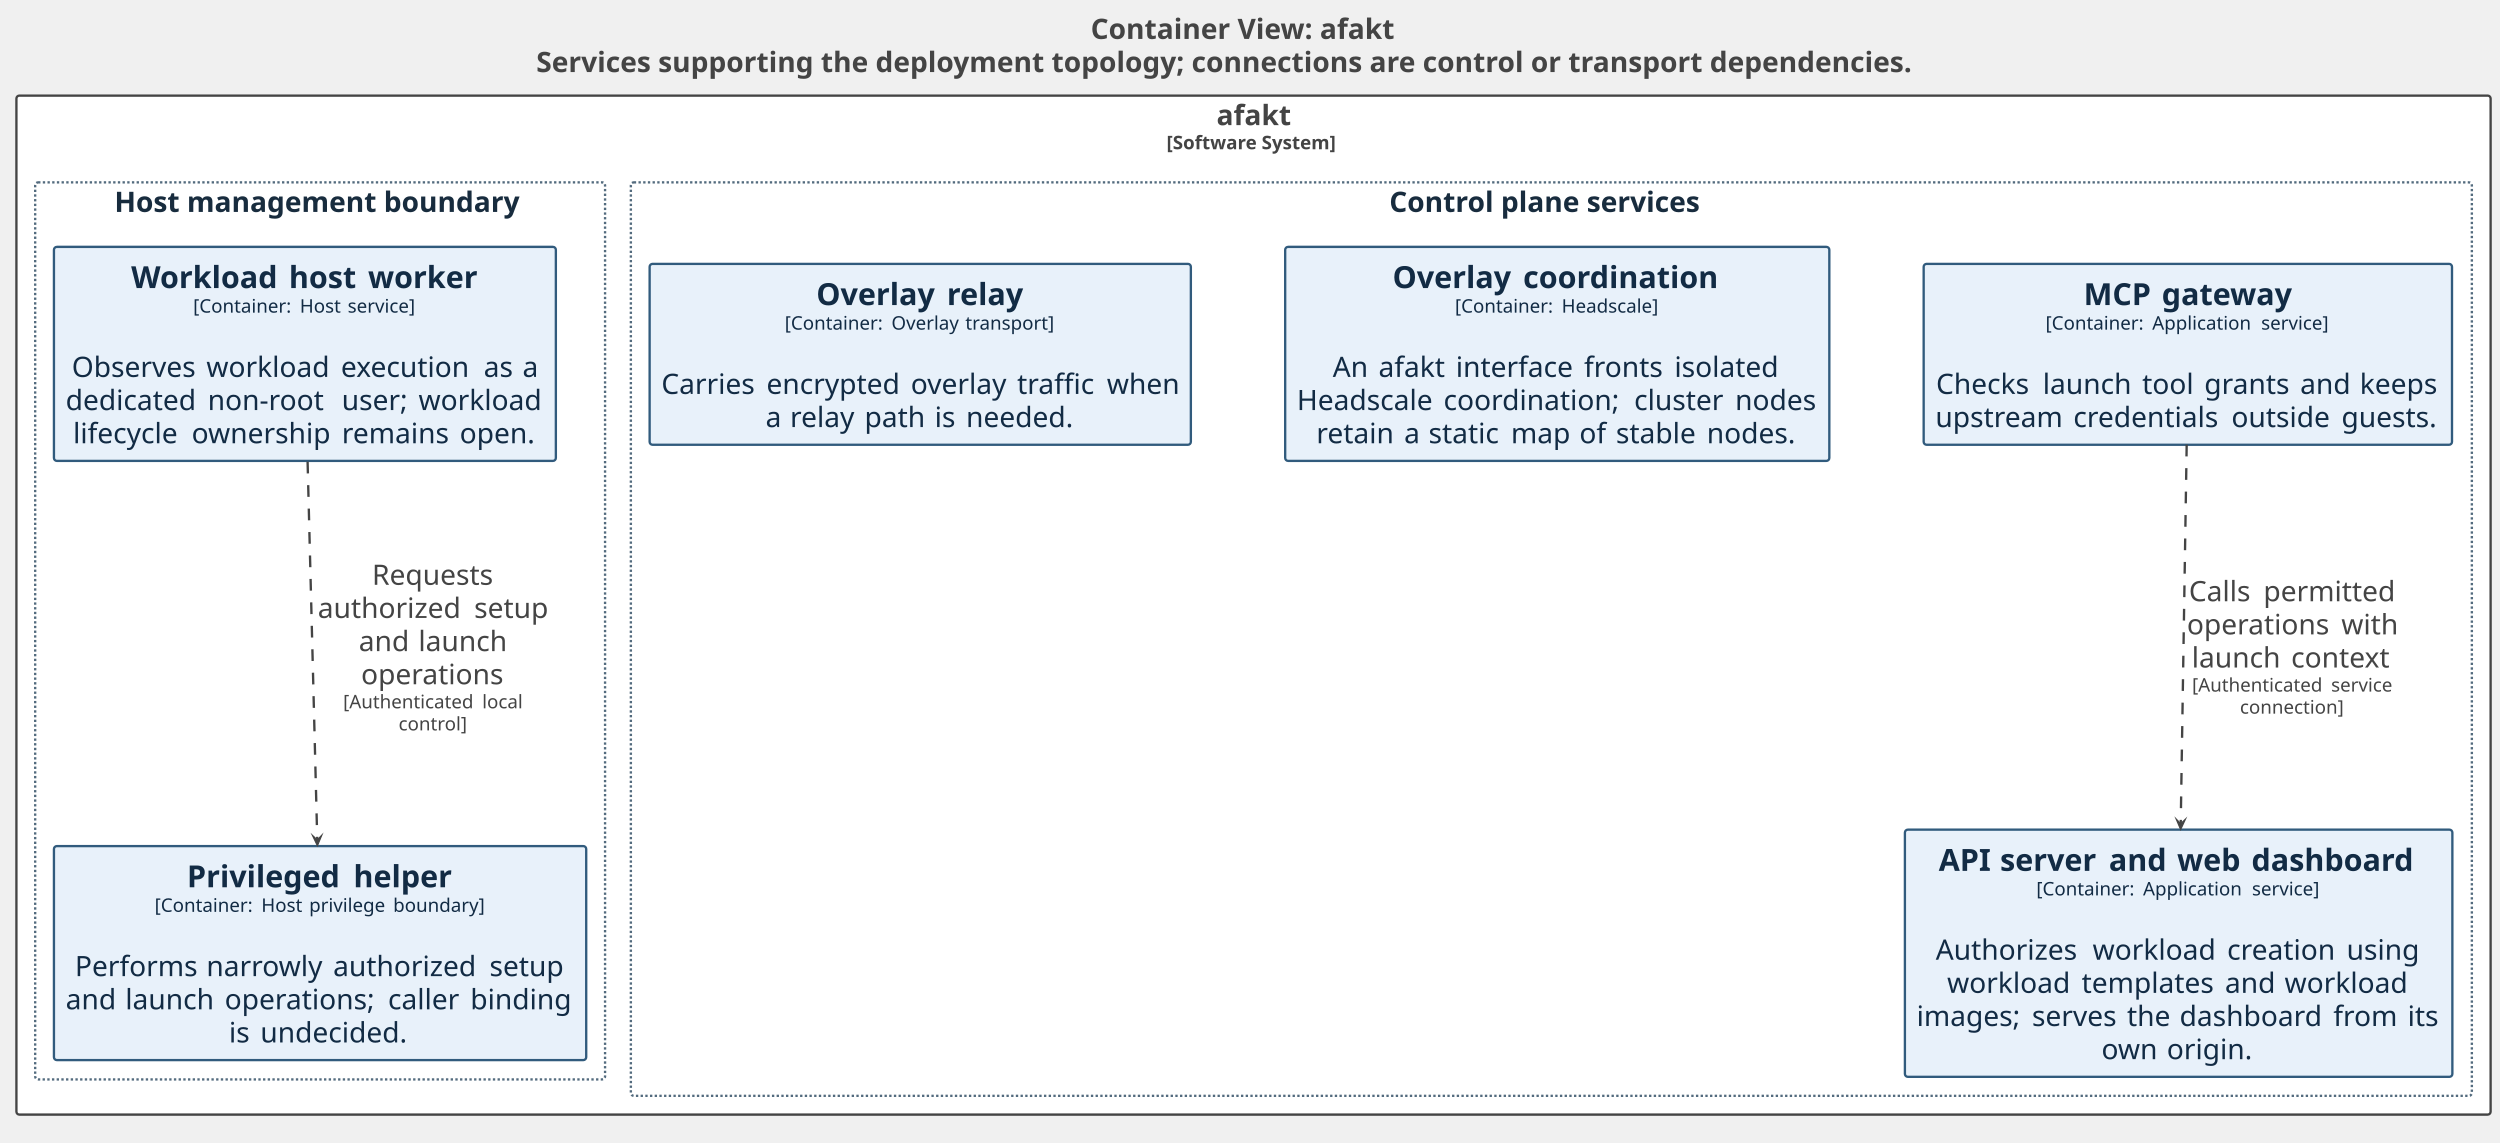
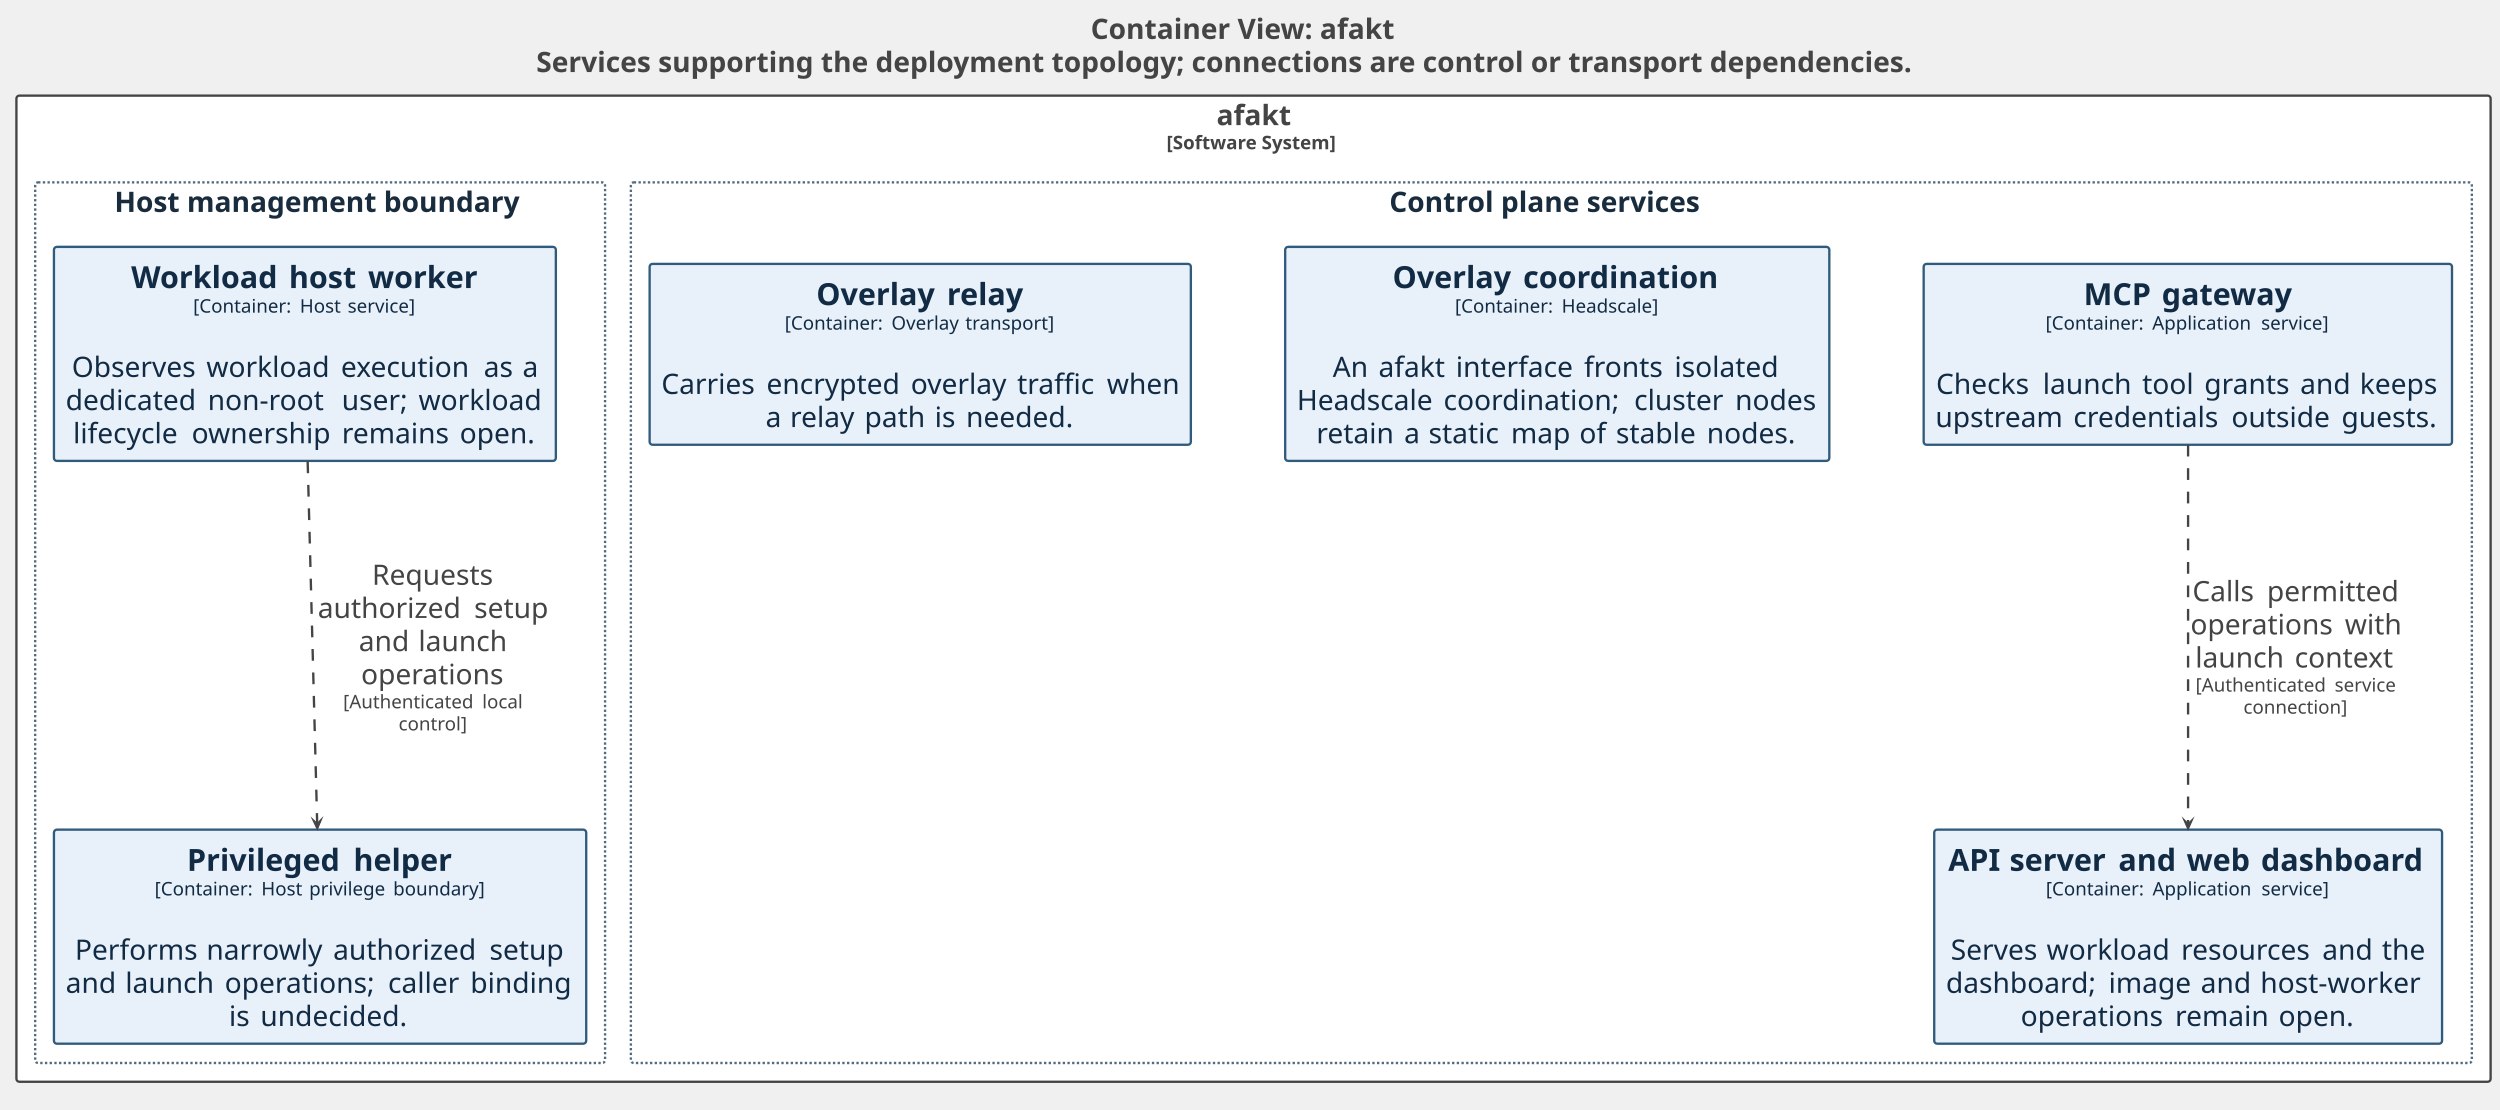
- <svg xmlns="http://www.w3.org/2000/svg" version="1.1" data-diagram-type="DESCRIPTION" style="width:2132px;height:974px;background:#FFFFFF;" width="2132px" height="974px" viewBox="0 0 2132 974" zoomAndPan="magnify" preserveAspectRatio="none" contentStyleType="text/css">
+ <svg xmlns="http://www.w3.org/2000/svg" version="1.1" data-diagram-type="DESCRIPTION" style="width:2132px;height:946px;background:#FFFFFF;" width="2132px" height="946px" viewBox="0 0 2132 946" zoomAndPan="magnify" preserveAspectRatio="none" contentStyleType="text/css">
  <defs />
  <g font-family="sans-serif" lengthAdjust="spacing">
    <g class="title" data-source-line="1">
      <text x="930.131" y="33.203" fill="#444" font-size="24" textLength="264.738" font-weight="700">Container View: afakt</text>
      <text x="457.309" y="61.469" fill="#444" font-size="24" textLength="1210.383" font-weight="700">Services supporting the deployment topology; connections are control or transport dependencies.</text>
    </g>
    <g class="cluster" data-qualified-name="afakt.n.size.16..Software System...size." id="ent0001" data-source-line="75">
-       <rect x="14" y="81.531" width="2110" height="869" fill="#FFF" style="stroke:#444;stroke-width:2;" rx="2.5" ry="2.5" />
+       <rect x="14" y="81.531" width="2110" height="841" fill="#FFF" style="stroke:#444;stroke-width:2;" rx="2.5" ry="2.5" />
      <text x="1037.459" y="106.734" fill="#444" font-size="24" textLength="63.082" font-weight="700">afakt</text>
      <text x="994.82" y="127.266" fill="#444" font-size="16" textLength="148.359" font-weight="700">[Software System]</text>
    </g>
    <g class="cluster" data-qualified-name="afakt.n.size.16..Software System...size..group1" id="ent0002" data-source-line="76">
-       <rect x="538" y="155.531" width="1570" height="779" fill="#FFF" style="stroke:#536B7E;stroke-width:2;stroke-dasharray:2,2;" rx="2.5" ry="2.5" />
+       <rect x="538" y="155.531" width="1570" height="751" fill="#FFF" style="stroke:#536B7E;stroke-width:2;stroke-dasharray:2,2;" rx="2.5" ry="2.5" />
      <text x="1184.795" y="180.734" fill="#182C3E" font-size="24" textLength="276.41" font-weight="700">Control plane services</text>
    </g>
    <g class="cluster" data-qualified-name="afakt.n.size.16..Software System...size..group2" id="ent0007" data-source-line="83">
-       <rect x="30" y="155.531" width="486" height="765" fill="#FFF" style="stroke:#536B7E;stroke-width:2;stroke-dasharray:2,2;" rx="2.5" ry="2.5" />
+       <rect x="30" y="155.531" width="486" height="751" fill="#FFF" style="stroke:#536B7E;stroke-width:2;stroke-dasharray:2,2;" rx="2.5" ry="2.5" />
      <text x="97.594" y="180.734" fill="#182C3E" font-size="24" textLength="350.813" font-weight="700">Host management boundary</text>
    </g>
    <g class="entity" data-qualified-name="afakt.n.size.16..Software System...size..group1.afakt.APIserverandwebdashboard" id="ent0003" data-source-line="77">
-       <rect x="1624.5" y="707.531" width="466.883" height="210.793" fill="#E8F1FA" style="stroke:#315B7D;stroke-width:2;" rx="2.5" ry="2.5" />
-       <text x="1653.363" y="742.668" fill="#122B44" font-size="26" textLength="43.71" font-weight="700">API</text>
-       <text x="1697.073" y="742.668" fill="#122B44" font-size="26" font-weight="700"> </text>
-       <text x="1705.642" y="742.668" fill="#122B44" font-size="26" textLength="84.233" font-weight="700">server</text>
-       <text x="1789.875" y="742.668" fill="#122B44" font-size="26" font-weight="700"> </text>
-       <text x="1798.445" y="742.668" fill="#122B44" font-size="26" textLength="49.588" font-weight="700">and</text>
-       <text x="1848.033" y="742.668" fill="#122B44" font-size="26" font-weight="700"> </text>
-       <text x="1856.602" y="742.668" fill="#122B44" font-size="26" textLength="54.895" font-weight="700">web</text>
-       <text x="1911.497" y="742.668" fill="#122B44" font-size="26" font-weight="700"> </text>
-       <text x="1920.066" y="742.668" fill="#122B44" font-size="26" textLength="142.454" font-weight="700">dashboard</text>
-       <text x="1736.582" y="763.621" fill="#122B44" font-size="16" textLength="85.93">[Container:</text>
-       <text x="1822.512" y="763.621" fill="#122B44" font-size="16"> </text>
-       <text x="1827.574" y="763.621" fill="#122B44" font-size="16" textLength="87.828">Application</text>
-       <text x="1915.402" y="763.621" fill="#122B44" font-size="16"> </text>
-       <text x="1920.465" y="763.621" fill="#122B44" font-size="16" textLength="58.836">service]</text>
-       <text x="1854.145" y="790.199" fill="#122B44" font-size="24"> </text>
-       <text x="1650.789" y="818.465" fill="#122B44" font-size="24" textLength="126.188">Authorizes</text>
-       <text x="1776.977" y="818.465" fill="#122B44" font-size="24"> </text>
-       <text x="1784.57" y="818.465" fill="#122B44" font-size="24" textLength="107.121">workload</text>
-       <text x="1891.691" y="818.465" fill="#122B44" font-size="24"> </text>
-       <text x="1899.285" y="818.465" fill="#122B44" font-size="24" textLength="94.289">creation</text>
-       <text x="1993.574" y="818.465" fill="#122B44" font-size="24"> </text>
-       <text x="2001.168" y="818.465" fill="#122B44" font-size="24" textLength="63.926">using</text>
-       <text x="1660.486" y="846.73" fill="#122B44" font-size="24" textLength="107.121">workload</text>
-       <text x="1767.607" y="846.73" fill="#122B44" font-size="24"> </text>
-       <text x="1775.201" y="846.73" fill="#122B44" font-size="24" textLength="114.633">templates</text>
-       <text x="1889.834" y="846.73" fill="#122B44" font-size="24"> </text>
-       <text x="1897.428" y="846.73" fill="#122B44" font-size="24" textLength="43.254">and</text>
-       <text x="1940.682" y="846.73" fill="#122B44" font-size="24"> </text>
-       <text x="1948.275" y="846.73" fill="#122B44" font-size="24" textLength="107.121">workload</text>
-       <text x="1634.5" y="874.996" fill="#122B44" font-size="24" textLength="90.762">images;</text>
-       <text x="1725.262" y="874.996" fill="#122B44" font-size="24"> </text>
-       <text x="1732.855" y="874.996" fill="#122B44" font-size="24" textLength="73.453">serves</text>
-       <text x="1806.309" y="874.996" fill="#122B44" font-size="24"> </text>
-       <text x="1813.902" y="874.996" fill="#122B44" font-size="24" textLength="37.242">the</text>
-       <text x="1851.145" y="874.996" fill="#122B44" font-size="24"> </text>
-       <text x="1858.738" y="874.996" fill="#122B44" font-size="24" textLength="123.516">dashboard</text>
-       <text x="1982.254" y="874.996" fill="#122B44" font-size="24"> </text>
-       <text x="1989.848" y="874.996" fill="#122B44" font-size="24" textLength="55.793">from</text>
-       <text x="2045.641" y="874.996" fill="#122B44" font-size="24"> </text>
-       <text x="2053.234" y="874.996" fill="#122B44" font-size="24" textLength="28.148">its</text>
-       <text x="1792.135" y="903.262" fill="#122B44" font-size="24" textLength="48.129">own</text>
-       <text x="1840.264" y="903.262" fill="#122B44" font-size="24"> </text>
-       <text x="1847.857" y="903.262" fill="#122B44" font-size="24" textLength="75.891">origin.</text>
+       <rect x="1649.5" y="707.531" width="433.086" height="182.527" fill="#E8F1FA" style="stroke:#315B7D;stroke-width:2;" rx="2.5" ry="2.5" />
+       <text x="1661.464" y="742.668" fill="#122B44" font-size="26" textLength="43.71" font-weight="700">API</text>
+       <text x="1705.174" y="742.668" fill="#122B44" font-size="26" font-weight="700"> </text>
+       <text x="1713.744" y="742.668" fill="#122B44" font-size="26" textLength="84.233" font-weight="700">server</text>
+       <text x="1797.977" y="742.668" fill="#122B44" font-size="26" font-weight="700"> </text>
+       <text x="1806.546" y="742.668" fill="#122B44" font-size="26" textLength="49.588" font-weight="700">and</text>
+       <text x="1856.134" y="742.668" fill="#122B44" font-size="26" font-weight="700"> </text>
+       <text x="1864.704" y="742.668" fill="#122B44" font-size="26" textLength="54.895" font-weight="700">web</text>
+       <text x="1919.598" y="742.668" fill="#122B44" font-size="26" font-weight="700"> </text>
+       <text x="1928.167" y="742.668" fill="#122B44" font-size="26" textLength="142.454" font-weight="700">dashboard</text>
+       <text x="1744.684" y="763.621" fill="#122B44" font-size="16" textLength="85.93">[Container:</text>
+       <text x="1830.613" y="763.621" fill="#122B44" font-size="16"> </text>
+       <text x="1835.676" y="763.621" fill="#122B44" font-size="16" textLength="87.828">Application</text>
+       <text x="1923.504" y="763.621" fill="#122B44" font-size="16"> </text>
+       <text x="1928.566" y="763.621" fill="#122B44" font-size="16" textLength="58.836">service]</text>
+       <text x="1862.246" y="790.199" fill="#122B44" font-size="24"> </text>
+       <text x="1663.584" y="818.465" fill="#122B44" font-size="24" textLength="74.145">Serves</text>
+       <text x="1737.729" y="818.465" fill="#122B44" font-size="24"> </text>
+       <text x="1745.322" y="818.465" fill="#122B44" font-size="24" textLength="107.121">workload</text>
+       <text x="1852.443" y="818.465" fill="#122B44" font-size="24"> </text>
+       <text x="1860.037" y="818.465" fill="#122B44" font-size="24" textLength="112.781">resources</text>
+       <text x="1972.818" y="818.465" fill="#122B44" font-size="24"> </text>
+       <text x="1980.412" y="818.465" fill="#122B44" font-size="24" textLength="43.254">and</text>
+       <text x="2023.666" y="818.465" fill="#122B44" font-size="24"> </text>
+       <text x="2031.26" y="818.465" fill="#122B44" font-size="24" textLength="37.242">the</text>
+       <text x="1659.5" y="846.73" fill="#122B44" font-size="24" textLength="131.109">dashboard;</text>
+       <text x="1790.609" y="846.73" fill="#122B44" font-size="24"> </text>
+       <text x="1798.203" y="846.73" fill="#122B44" font-size="24" textLength="70.934">image</text>
+       <text x="1869.137" y="846.73" fill="#122B44" font-size="24"> </text>
+       <text x="1876.73" y="846.73" fill="#122B44" font-size="24" textLength="43.254">and</text>
+       <text x="1919.984" y="846.73" fill="#122B44" font-size="24"> </text>
+       <text x="1927.578" y="846.73" fill="#122B44" font-size="24" textLength="145.008">host-worker</text>
+       <text x="1723.215" y="874.996" fill="#122B44" font-size="24" textLength="124.078">operations</text>
+       <text x="1847.293" y="874.996" fill="#122B44" font-size="24"> </text>
+       <text x="1854.887" y="874.996" fill="#122B44" font-size="24" textLength="80.684">remain</text>
+       <text x="1935.57" y="874.996" fill="#122B44" font-size="24"> </text>
+       <text x="1943.164" y="874.996" fill="#122B44" font-size="24" textLength="65.707">open.</text>
    </g>
    <g class="entity" data-qualified-name="afakt.n.size.16..Software System...size..group1.afakt.MCPgateway" id="ent0004" data-source-line="78">
      <rect x="1640.5" y="225.031" width="450.57" height="154.262" fill="#E8F1FA" style="stroke:#315B7D;stroke-width:2;" rx="2.5" ry="2.5" />
      <text x="1776.924" y="260.168" fill="#122B44" font-size="26" textLength="58.068" font-weight="700">MCP</text>
      <text x="1834.993" y="260.168" fill="#122B44" font-size="26" font-weight="700"> </text>
      <text x="1843.562" y="260.168" fill="#122B44" font-size="26" textLength="111.084" font-weight="700">gateway</text>
      <text x="1744.426" y="281.121" fill="#122B44" font-size="16" textLength="85.93">[Container:</text>
      <text x="1830.355" y="281.121" fill="#122B44" font-size="16"> </text>
      <text x="1835.418" y="281.121" fill="#122B44" font-size="16" textLength="87.828">Application</text>
      <text x="1923.246" y="281.121" fill="#122B44" font-size="16"> </text>
      <text x="1928.309" y="281.121" fill="#122B44" font-size="16" textLength="58.836">service]</text>
      <text x="1861.988" y="307.699" fill="#122B44" font-size="24"> </text>
      <text x="1651.051" y="335.965" fill="#122B44" font-size="24" textLength="83.426">Checks</text>
      <text x="1734.477" y="335.965" fill="#122B44" font-size="24"> </text>
      <text x="1742.07" y="335.965" fill="#122B44" font-size="24" textLength="77.168">launch</text>
      <text x="1819.238" y="335.965" fill="#122B44" font-size="24"> </text>
      <text x="1826.832" y="335.965" fill="#122B44" font-size="24" textLength="45.398">tool</text>
      <text x="1872.23" y="335.965" fill="#122B44" font-size="24"> </text>
      <text x="1879.824" y="335.965" fill="#122B44" font-size="24" textLength="74.145">grants</text>
      <text x="1953.969" y="335.965" fill="#122B44" font-size="24"> </text>
      <text x="1961.563" y="335.965" fill="#122B44" font-size="24" textLength="43.254">and</text>
      <text x="2004.816" y="335.965" fill="#122B44" font-size="24"> </text>
      <text x="2012.41" y="335.965" fill="#122B44" font-size="24" textLength="68.109">keeps</text>
      <text x="1650.5" y="364.23" fill="#122B44" font-size="24" textLength="110.063">upstream</text>
      <text x="1760.563" y="364.23" fill="#122B44" font-size="24"> </text>
      <text x="1768.156" y="364.23" fill="#122B44" font-size="24" textLength="127.195">credentials</text>
      <text x="1895.352" y="364.23" fill="#122B44" font-size="24"> </text>
      <text x="1902.945" y="364.23" fill="#122B44" font-size="24" textLength="86.262">outside</text>
      <text x="1989.207" y="364.23" fill="#122B44" font-size="24"> </text>
      <text x="1996.801" y="364.23" fill="#122B44" font-size="24" textLength="84.27">guests.</text>
    </g>
    <g class="entity" data-qualified-name="afakt.n.size.16..Software System...size..group1.afakt.Overlaycoordination" id="ent0005" data-source-line="79">
      <rect x="1096" y="210.531" width="464.047" height="182.527" fill="#E8F1FA" style="stroke:#315B7D;stroke-width:2;" rx="2.5" ry="2.5" />
      <text x="1187.556" y="245.668" fill="#122B44" font-size="26" textLength="102.781" font-weight="700">Overlay</text>
      <text x="1290.337" y="245.668" fill="#122B44" font-size="26" font-weight="700"> </text>
      <text x="1298.907" y="245.668" fill="#122B44" font-size="26" textLength="169.584" font-weight="700">coordination</text>
      <text x="1240.773" y="266.621" fill="#122B44" font-size="16" textLength="85.93">[Container:</text>
      <text x="1326.703" y="266.621" fill="#122B44" font-size="16"> </text>
      <text x="1331.766" y="266.621" fill="#122B44" font-size="16" textLength="83.508">Headscale]</text>
      <text x="1324.227" y="293.199" fill="#122B44" font-size="24"> </text>
      <text x="1136.545" y="321.465" fill="#122B44" font-size="24" textLength="31.453">An</text>
      <text x="1167.998" y="321.465" fill="#122B44" font-size="24"> </text>
      <text x="1175.592" y="321.465" fill="#122B44" font-size="24" textLength="58.336">afakt</text>
      <text x="1233.928" y="321.465" fill="#122B44" font-size="24"> </text>
      <text x="1241.521" y="321.465" fill="#122B44" font-size="24" textLength="101.742">interface</text>
      <text x="1343.264" y="321.465" fill="#122B44" font-size="24"> </text>
      <text x="1350.857" y="321.465" fill="#122B44" font-size="24" textLength="69.492">fronts</text>
      <text x="1420.35" y="321.465" fill="#122B44" font-size="24"> </text>
      <text x="1427.943" y="321.465" fill="#122B44" font-size="24" textLength="91.559">isolated</text>
      <text x="1106" y="349.73" fill="#122B44" font-size="24" textLength="117.457">Headscale</text>
      <text x="1223.457" y="349.73" fill="#122B44" font-size="24"> </text>
      <text x="1231.051" y="349.73" fill="#122B44" font-size="24" textLength="154.934">coordination;</text>
      <text x="1385.984" y="349.73" fill="#122B44" font-size="24"> </text>
      <text x="1393.578" y="349.73" fill="#122B44" font-size="24" textLength="78.527">cluster</text>
      <text x="1472.105" y="349.73" fill="#122B44" font-size="24"> </text>
      <text x="1479.699" y="349.73" fill="#122B44" font-size="24" textLength="70.348">nodes</text>
      <text x="1122.576" y="377.996" fill="#122B44" font-size="24" textLength="67.254">retain</text>
      <text x="1189.83" y="377.996" fill="#122B44" font-size="24"> </text>
      <text x="1197.424" y="377.996" fill="#122B44" font-size="24">a</text>
      <text x="1210.678" y="377.996" fill="#122B44" font-size="24"> </text>
      <text x="1218.271" y="377.996" fill="#122B44" font-size="24" textLength="62.672">static</text>
      <text x="1280.943" y="377.996" fill="#122B44" font-size="24"> </text>
      <text x="1288.537" y="377.996" fill="#122B44" font-size="24" textLength="50.766">map</text>
      <text x="1339.303" y="377.996" fill="#122B44" font-size="24"> </text>
      <text x="1346.896" y="377.996" fill="#122B44" font-size="24" textLength="23.566">of</text>
      <text x="1370.463" y="377.996" fill="#122B44" font-size="24"> </text>
      <text x="1378.057" y="377.996" fill="#122B44" font-size="24" textLength="69.879">stable</text>
      <text x="1447.936" y="377.996" fill="#122B44" font-size="24"> </text>
      <text x="1455.529" y="377.996" fill="#122B44" font-size="24" textLength="77.941">nodes.</text>
    </g>
    <g class="entity" data-qualified-name="afakt.n.size.16..Software System...size..group1.afakt.Overlayrelay" id="ent0006" data-source-line="80">
      <rect x="554" y="225.031" width="461.563" height="154.262" fill="#E8F1FA" style="stroke:#315B7D;stroke-width:2;" rx="2.5" ry="2.5" />
      <text x="696.13" y="260.168" fill="#122B44" font-size="26" textLength="102.781" font-weight="700">Overlay</text>
      <text x="798.911" y="260.168" fill="#122B44" font-size="26" font-weight="700"> </text>
      <text x="807.48" y="260.168" fill="#122B44" font-size="26" textLength="65.952" font-weight="700">relay</text>
      <text x="669.215" y="281.121" fill="#122B44" font-size="16" textLength="85.93">[Container:</text>
      <text x="755.145" y="281.121" fill="#122B44" font-size="16"> </text>
      <text x="760.207" y="281.121" fill="#122B44" font-size="16" textLength="57.992">Overlay</text>
      <text x="818.199" y="281.121" fill="#122B44" font-size="16"> </text>
      <text x="823.262" y="281.121" fill="#122B44" font-size="16" textLength="77.086">transport]</text>
      <text x="780.984" y="307.699" fill="#122B44" font-size="24"> </text>
      <text x="564" y="335.965" fill="#122B44" font-size="24" textLength="82.043">Carries</text>
      <text x="646.043" y="335.965" fill="#122B44" font-size="24"> </text>
      <text x="653.637" y="335.965" fill="#122B44" font-size="24" textLength="115.477">encrypted</text>
      <text x="769.113" y="335.965" fill="#122B44" font-size="24"> </text>
      <text x="776.707" y="335.965" fill="#122B44" font-size="24" textLength="83.086">overlay</text>
      <text x="859.793" y="335.965" fill="#122B44" font-size="24"> </text>
      <text x="867.387" y="335.965" fill="#122B44" font-size="24" textLength="68.93">traffic</text>
      <text x="936.316" y="335.965" fill="#122B44" font-size="24"> </text>
      <text x="943.91" y="335.965" fill="#122B44" font-size="24" textLength="61.652">when</text>
      <text x="652.898" y="364.23" fill="#122B44" font-size="24">a</text>
      <text x="666.152" y="364.23" fill="#122B44" font-size="24"> </text>
      <text x="673.746" y="364.23" fill="#122B44" font-size="24" textLength="55.922">relay</text>
      <text x="729.668" y="364.23" fill="#122B44" font-size="24"> </text>
      <text x="737.262" y="364.23" fill="#122B44" font-size="24" textLength="52.23">path</text>
      <text x="789.492" y="364.23" fill="#122B44" font-size="24"> </text>
      <text x="797.086" y="364.23" fill="#122B44" font-size="24" textLength="19.172">is</text>
      <text x="816.258" y="364.23" fill="#122B44" font-size="24"> </text>
      <text x="823.852" y="364.23" fill="#122B44" font-size="24" textLength="92.813">needed.</text>
    </g>
    <g class="entity" data-qualified-name="afakt.n.size.16..Software System...size..group2.afakt.Workloadhostworker" id="ent0008" data-source-line="84">
      <rect x="46" y="210.531" width="428.035" height="182.527" fill="#E8F1FA" style="stroke:#315B7D;stroke-width:2;" rx="2.5" ry="2.5" />
      <text x="111.832" y="245.668" fill="#122B44" font-size="26" textLength="125.95" font-weight="700">Workload</text>
      <text x="237.782" y="245.668" fill="#122B44" font-size="26" font-weight="700"> </text>
      <text x="246.351" y="245.668" fill="#122B44" font-size="26" textLength="58.919" font-weight="700">host</text>
      <text x="305.27" y="245.668" fill="#122B44" font-size="26" font-weight="700"> </text>
      <text x="313.839" y="245.668" fill="#122B44" font-size="26" textLength="94.364" font-weight="700">worker</text>
      <text x="164.709" y="266.621" fill="#122B44" font-size="16" textLength="85.93">[Container:</text>
      <text x="250.639" y="266.621" fill="#122B44" font-size="16"> </text>
      <text x="255.701" y="266.621" fill="#122B44" font-size="16" textLength="35.727">Host</text>
      <text x="291.428" y="266.621" fill="#122B44" font-size="16"> </text>
      <text x="296.49" y="266.621" fill="#122B44" font-size="16" textLength="58.836">service]</text>
      <text x="256.221" y="293.199" fill="#122B44" font-size="24"> </text>
      <text x="61.197" y="321.465" fill="#122B44" font-size="24" textLength="107.203">Observes</text>
      <text x="168.4" y="321.465" fill="#122B44" font-size="24"> </text>
      <text x="175.994" y="321.465" fill="#122B44" font-size="24" textLength="107.121">workload</text>
      <text x="283.115" y="321.465" fill="#122B44" font-size="24"> </text>
      <text x="290.709" y="321.465" fill="#122B44" font-size="24" textLength="114.199">execution</text>
      <text x="404.908" y="321.465" fill="#122B44" font-size="24"> </text>
      <text x="412.502" y="321.465" fill="#122B44" font-size="24" textLength="25.488">as</text>
      <text x="437.99" y="321.465" fill="#122B44" font-size="24"> </text>
      <text x="445.584" y="321.465" fill="#122B44" font-size="24">a</text>
      <text x="56" y="349.73" fill="#122B44" font-size="24" textLength="113.52">dedicated</text>
      <text x="169.52" y="349.73" fill="#122B44" font-size="24"> </text>
      <text x="177.113" y="349.73" fill="#122B44" font-size="24" textLength="106.699">non-root</text>
      <text x="283.813" y="349.73" fill="#122B44" font-size="24"> </text>
      <text x="291.406" y="349.73" fill="#122B44" font-size="24" textLength="57.914">user;</text>
      <text x="349.32" y="349.73" fill="#122B44" font-size="24"> </text>
      <text x="356.914" y="349.73" fill="#122B44" font-size="24" textLength="107.121">workload</text>
      <text x="62.316" y="377.996" fill="#122B44" font-size="24" textLength="93.504">lifecycle</text>
      <text x="155.82" y="377.996" fill="#122B44" font-size="24"> </text>
      <text x="163.414" y="377.996" fill="#122B44" font-size="24" textLength="120.492">ownership</text>
      <text x="283.906" y="377.996" fill="#122B44" font-size="24"> </text>
      <text x="291.5" y="377.996" fill="#122B44" font-size="24" textLength="92.918">remains</text>
      <text x="384.418" y="377.996" fill="#122B44" font-size="24"> </text>
      <text x="392.012" y="377.996" fill="#122B44" font-size="24" textLength="65.707">open.</text>
    </g>
    <g class="entity" data-qualified-name="afakt.n.size.16..Software System...size..group2.afakt.Privilegedhelper" id="ent0009" data-source-line="85">
-       <rect x="46" y="721.531" width="453.922" height="182.527" fill="#E8F1FA" style="stroke:#315B7D;stroke-width:2;" rx="2.5" ry="2.5" />
-       <text x="159.452" y="756.668" fill="#122B44" font-size="26" textLength="133.402" font-weight="700">Privileged</text>
-       <text x="292.854" y="756.668" fill="#122B44" font-size="26" font-weight="700"> </text>
-       <text x="301.424" y="756.668" fill="#122B44" font-size="26" textLength="85.046" font-weight="700">helper</text>
-       <text x="131.863" y="777.621" fill="#122B44" font-size="16" textLength="85.93">[Container:</text>
-       <text x="217.793" y="777.621" fill="#122B44" font-size="16"> </text>
-       <text x="222.855" y="777.621" fill="#122B44" font-size="16" textLength="35.727">Host</text>
-       <text x="258.582" y="777.621" fill="#122B44" font-size="16"> </text>
-       <text x="263.645" y="777.621" fill="#122B44" font-size="16" textLength="66.578">privilege</text>
-       <text x="330.223" y="777.621" fill="#122B44" font-size="16"> </text>
-       <text x="335.285" y="777.621" fill="#122B44" font-size="16" textLength="78.773">boundary]</text>
-       <text x="269.164" y="804.199" fill="#122B44" font-size="24"> </text>
-       <text x="63.91" y="832.465" fill="#122B44" font-size="24" textLength="104.484">Performs</text>
-       <text x="168.395" y="832.465" fill="#122B44" font-size="24"> </text>
-       <text x="175.988" y="832.465" fill="#122B44" font-size="24" textLength="100.5">narrowly</text>
-       <text x="276.488" y="832.465" fill="#122B44" font-size="24"> </text>
-       <text x="284.082" y="832.465" fill="#122B44" font-size="24" textLength="125.754">authorized</text>
-       <text x="409.836" y="832.465" fill="#122B44" font-size="24"> </text>
-       <text x="417.43" y="832.465" fill="#122B44" font-size="24" textLength="64.582">setup</text>
-       <text x="56" y="860.73" fill="#122B44" font-size="24" textLength="43.254">and</text>
-       <text x="99.254" y="860.73" fill="#122B44" font-size="24"> </text>
-       <text x="106.848" y="860.73" fill="#122B44" font-size="24" textLength="77.168">launch</text>
-       <text x="184.016" y="860.73" fill="#122B44" font-size="24"> </text>
-       <text x="191.609" y="860.73" fill="#122B44" font-size="24" textLength="131.672">operations;</text>
-       <text x="323.281" y="860.73" fill="#122B44" font-size="24"> </text>
-       <text x="330.875" y="860.73" fill="#122B44" font-size="24" textLength="62.613">caller</text>
-       <text x="393.488" y="860.73" fill="#122B44" font-size="24"> </text>
-       <text x="401.082" y="860.73" fill="#122B44" font-size="24" textLength="88.84">binding</text>
-       <text x="195.242" y="888.996" fill="#122B44" font-size="24" textLength="19.172">is</text>
-       <text x="214.414" y="888.996" fill="#122B44" font-size="24"> </text>
-       <text x="222.008" y="888.996" fill="#122B44" font-size="24" textLength="128.672">undecided.</text>
+       <rect x="46" y="707.531" width="453.922" height="182.527" fill="#E8F1FA" style="stroke:#315B7D;stroke-width:2;" rx="2.5" ry="2.5" />
+       <text x="159.452" y="742.668" fill="#122B44" font-size="26" textLength="133.402" font-weight="700">Privileged</text>
+       <text x="292.854" y="742.668" fill="#122B44" font-size="26" font-weight="700"> </text>
+       <text x="301.424" y="742.668" fill="#122B44" font-size="26" textLength="85.046" font-weight="700">helper</text>
+       <text x="131.863" y="763.621" fill="#122B44" font-size="16" textLength="85.93">[Container:</text>
+       <text x="217.793" y="763.621" fill="#122B44" font-size="16"> </text>
+       <text x="222.855" y="763.621" fill="#122B44" font-size="16" textLength="35.727">Host</text>
+       <text x="258.582" y="763.621" fill="#122B44" font-size="16"> </text>
+       <text x="263.645" y="763.621" fill="#122B44" font-size="16" textLength="66.578">privilege</text>
+       <text x="330.223" y="763.621" fill="#122B44" font-size="16"> </text>
+       <text x="335.285" y="763.621" fill="#122B44" font-size="16" textLength="78.773">boundary]</text>
+       <text x="269.164" y="790.199" fill="#122B44" font-size="24"> </text>
+       <text x="63.91" y="818.465" fill="#122B44" font-size="24" textLength="104.484">Performs</text>
+       <text x="168.395" y="818.465" fill="#122B44" font-size="24"> </text>
+       <text x="175.988" y="818.465" fill="#122B44" font-size="24" textLength="100.5">narrowly</text>
+       <text x="276.488" y="818.465" fill="#122B44" font-size="24"> </text>
+       <text x="284.082" y="818.465" fill="#122B44" font-size="24" textLength="125.754">authorized</text>
+       <text x="409.836" y="818.465" fill="#122B44" font-size="24"> </text>
+       <text x="417.43" y="818.465" fill="#122B44" font-size="24" textLength="64.582">setup</text>
+       <text x="56" y="846.73" fill="#122B44" font-size="24" textLength="43.254">and</text>
+       <text x="99.254" y="846.73" fill="#122B44" font-size="24"> </text>
+       <text x="106.848" y="846.73" fill="#122B44" font-size="24" textLength="77.168">launch</text>
+       <text x="184.016" y="846.73" fill="#122B44" font-size="24"> </text>
+       <text x="191.609" y="846.73" fill="#122B44" font-size="24" textLength="131.672">operations;</text>
+       <text x="323.281" y="846.73" fill="#122B44" font-size="24"> </text>
+       <text x="330.875" y="846.73" fill="#122B44" font-size="24" textLength="62.613">caller</text>
+       <text x="393.488" y="846.73" fill="#122B44" font-size="24"> </text>
+       <text x="401.082" y="846.73" fill="#122B44" font-size="24" textLength="88.84">binding</text>
+       <text x="195.242" y="874.996" fill="#122B44" font-size="24" textLength="19.172">is</text>
+       <text x="214.414" y="874.996" fill="#122B44" font-size="24"> </text>
+       <text x="222.008" y="874.996" fill="#122B44" font-size="24" textLength="128.672">undecided.</text>
    </g>
    <g class="link" data-entity-1="ent0008" data-entity-2="ent0009" id="lnk10" data-link-type="dependency">
-       <polygon points="270.682,721.284,274.451,712.185,270.555,716.286,266.454,712.389,270.682,721.284" fill="#444" style="stroke:#444;stroke-width:1;stroke-linejoin:miter;stroke-miterlimit:10;" />
-       <path d="M262.317,393.737 C264.678,486.198 268.193,623.81 270.555,716.286" style="stroke:#444;stroke-width:2;stroke-dasharray:10,10;" fill="none" />
+       <polygon points="270.617,707.29,274.379,698.188,270.486,702.292,266.382,698.398,270.617,707.29" fill="#444" style="stroke:#444;stroke-width:1;stroke-linejoin:miter;stroke-miterlimit:10;" />
+       <path d="M262.377,393.534 C264.718,482.669 268.143,613.074 270.486,702.292" style="stroke:#444;stroke-width:2;stroke-dasharray:10,10;" fill="none" />
      <text x="317.283" y="498.734" fill="#444" font-size="24" textLength="105.363">Requests</text>
      <text x="271" y="527" fill="#444" font-size="24" textLength="125.754">authorized</text>
      <text x="396.754" y="527" fill="#444" font-size="24"> </text>
      <text x="404.348" y="527" fill="#444" font-size="24" textLength="64.582">setup</text>
      <text x="305.957" y="555.266" fill="#444" font-size="24" textLength="43.254">and</text>
      <text x="349.211" y="555.266" fill="#444" font-size="24"> </text>
      <text x="356.805" y="555.266" fill="#444" font-size="24" textLength="77.168">launch</text>
      <text x="307.926" y="583.531" fill="#444" font-size="24" textLength="124.078">operations</text>
      <text x="292.609" y="604.063" fill="#444" font-size="16" textLength="113.539">[Authenticated</text>
      <text x="406.148" y="604.063" fill="#444" font-size="16"> </text>
      <text x="411.211" y="604.063" fill="#444" font-size="16" textLength="36.109">local</text>
      <text x="339.895" y="622.906" fill="#444" font-size="16" textLength="60.141">control]</text>
    </g>
    <g class="link" data-entity-1="ent0004" data-entity-2="ent0003" id="lnk11" data-link-type="dependency">
-       <polygon points="1859.644,707.452,1863.785,698.516,1859.722,702.452,1855.786,698.39,1859.644,707.452" fill="#444" style="stroke:#444;stroke-width:1;stroke-linejoin:miter;stroke-miterlimit:10;" />
-       <path d="M1864.802,379.234 C1863.431,466.455 1861.257,604.824 1859.722,702.452" style="stroke:#444;stroke-width:2;stroke-dasharray:10,10;" fill="none" />
-       <text x="1866.67" y="512.734" fill="#444" font-size="24" textLength="55.969">Calls</text>
-       <text x="1922.639" y="512.734" fill="#444" font-size="24"> </text>
-       <text x="1930.232" y="512.734" fill="#444" font-size="24" textLength="114.07">permitted</text>
-       <text x="1865" y="541" fill="#444" font-size="24" textLength="124.078">operations</text>
-       <text x="1989.078" y="541" fill="#444" font-size="24"> </text>
-       <text x="1996.672" y="541" fill="#444" font-size="24" textLength="49.301">with</text>
-       <text x="1869.119" y="569.266" fill="#444" font-size="24" textLength="77.168">launch</text>
-       <text x="1946.287" y="569.266" fill="#444" font-size="24"> </text>
-       <text x="1953.881" y="569.266" fill="#444" font-size="24" textLength="87.973">context</text>
-       <text x="1869.369" y="589.797" fill="#444" font-size="16" textLength="113.539">[Authenticated</text>
-       <text x="1982.908" y="589.797" fill="#444" font-size="16"> </text>
-       <text x="1987.971" y="589.797" fill="#444" font-size="16" textLength="53.633">service</text>
-       <text x="1910.205" y="608.641" fill="#444" font-size="16" textLength="90.563">connection]</text>
+       <polygon points="1866,707.398,1870,698.398,1866,702.398,1862,698.398,1866,707.398" fill="#444" style="stroke:#444;stroke-width:1;stroke-linejoin:miter;stroke-miterlimit:10;" />
+       <path d="M1866,379.29 C1866,467.7 1866,608.287 1866,702.398" style="stroke:#444;stroke-width:2;stroke-dasharray:10,10;" fill="none" />
+       <text x="1869.67" y="512.734" fill="#444" font-size="24" textLength="55.969">Calls</text>
+       <text x="1925.639" y="512.734" fill="#444" font-size="24"> </text>
+       <text x="1933.232" y="512.734" fill="#444" font-size="24" textLength="114.07">permitted</text>
+       <text x="1868" y="541" fill="#444" font-size="24" textLength="124.078">operations</text>
+       <text x="1992.078" y="541" fill="#444" font-size="24"> </text>
+       <text x="1999.672" y="541" fill="#444" font-size="24" textLength="49.301">with</text>
+       <text x="1872.119" y="569.266" fill="#444" font-size="24" textLength="77.168">launch</text>
+       <text x="1949.287" y="569.266" fill="#444" font-size="24"> </text>
+       <text x="1956.881" y="569.266" fill="#444" font-size="24" textLength="87.973">context</text>
+       <text x="1872.369" y="589.797" fill="#444" font-size="16" textLength="113.539">[Authenticated</text>
+       <text x="1985.908" y="589.797" fill="#444" font-size="16"> </text>
+       <text x="1990.971" y="589.797" fill="#444" font-size="16" textLength="53.633">service</text>
+       <text x="1913.205" y="608.641" fill="#444" font-size="16" textLength="90.563">connection]</text>
    </g>
  </g>
</svg>
